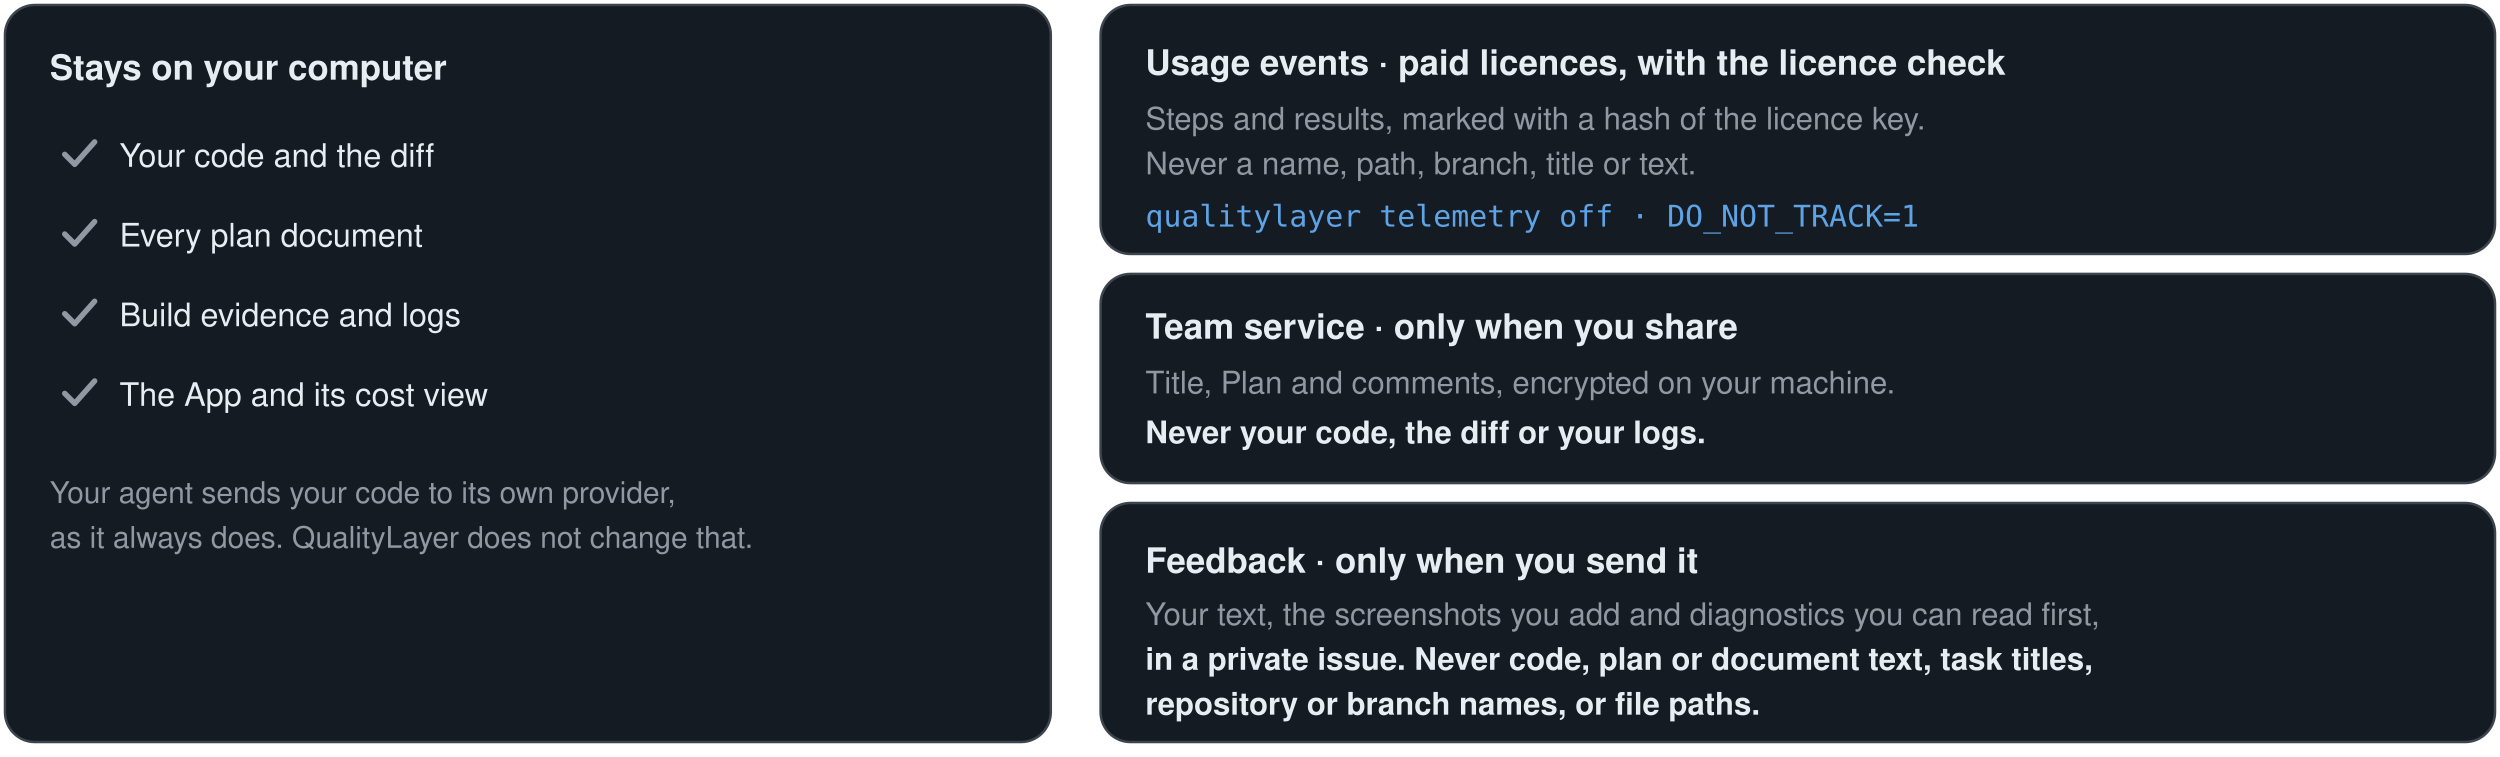
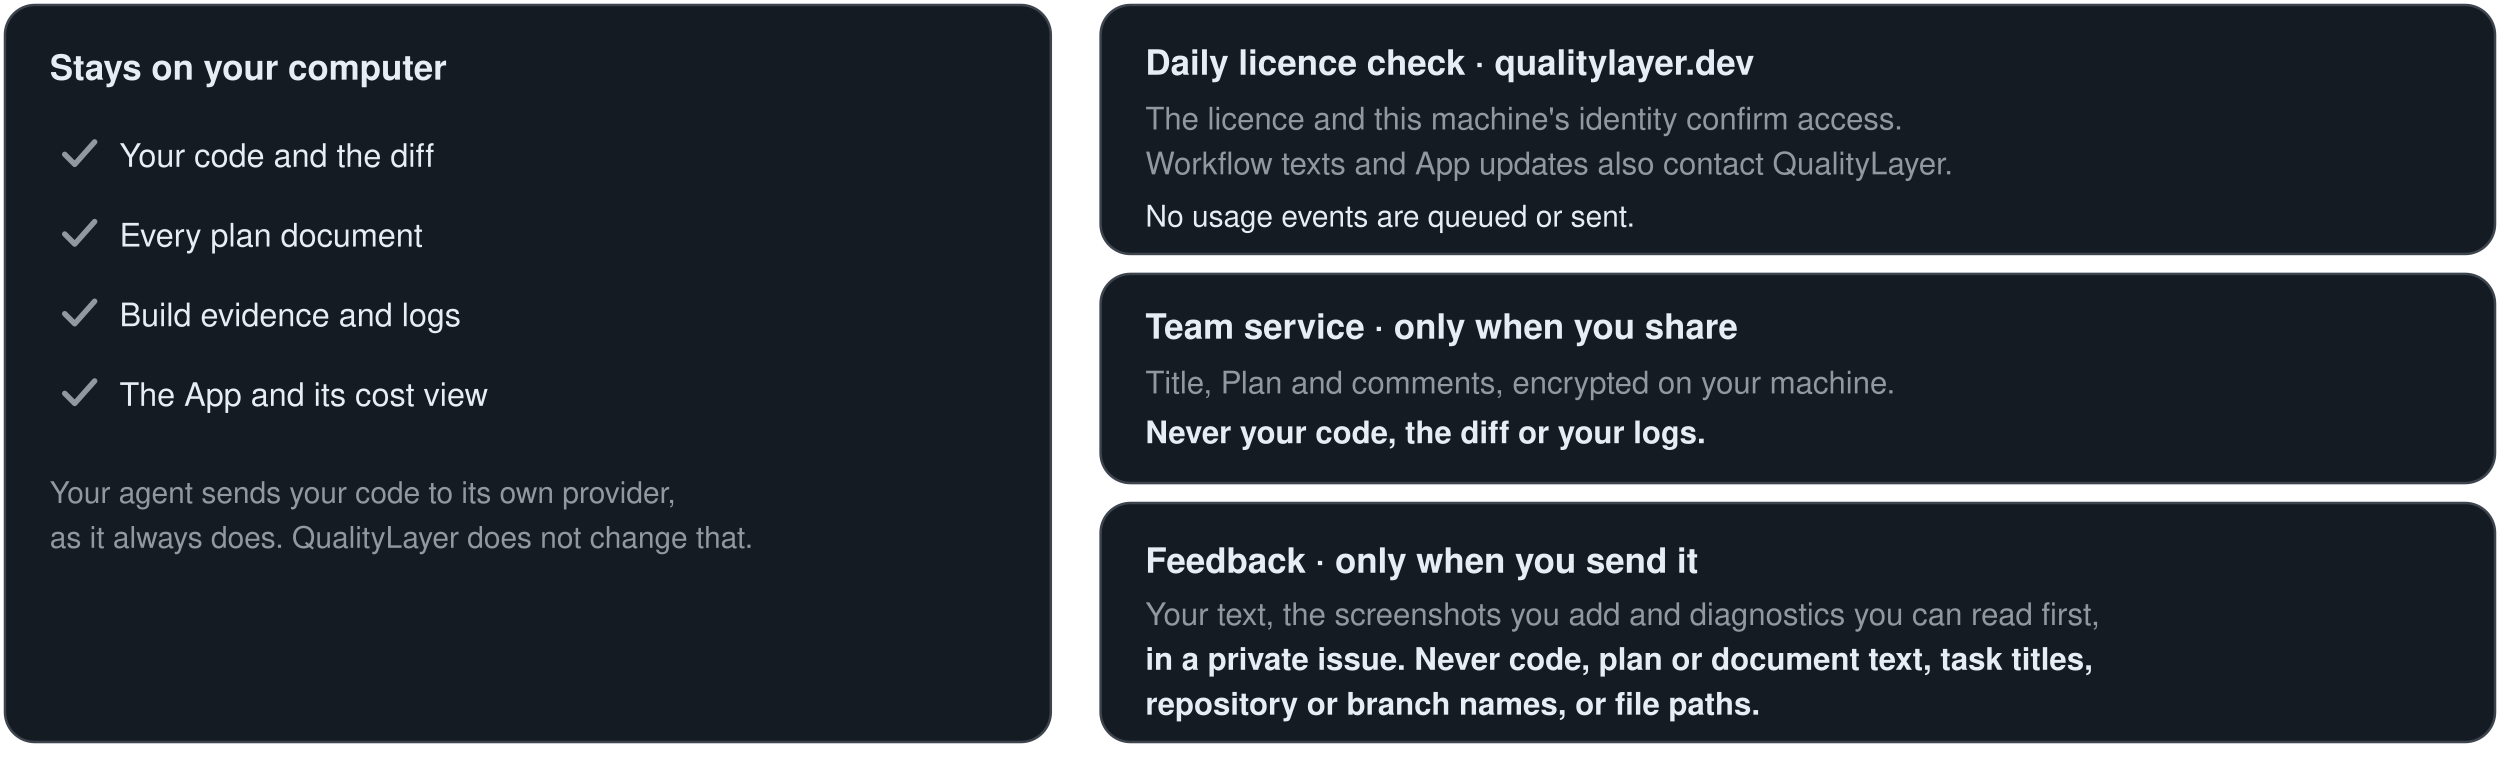
<svg xmlns="http://www.w3.org/2000/svg" style="background:#0d1117" width="1004" height="304" viewBox="-2 -2 1004 304" role="img" aria-label="What stays on your computer, what the licence check sends, what sharing sends to the team service, and what a feedback report sends to a private issue">
  <rect x="0" y="0" width="420" height="296" rx="12" fill="#151b23" stroke="#3d444d" stroke-width="1" />
  <text x="18" y="30" font-family="-apple-system, BlinkMacSystemFont, 'Segoe UI', 'Helvetica Neue', Helvetica, Arial, sans-serif" font-size="14" font-weight="650" fill="#e6edf3" text-anchor="start">Stays on your computer</text>
  <path d="M24 60 l4 4 l8 -9" fill="none" stroke="#9198a1" stroke-width="2.2" stroke-linecap="round" stroke-linejoin="round" />
  <text x="46" y="65" font-family="-apple-system, BlinkMacSystemFont, 'Segoe UI', 'Helvetica Neue', Helvetica, Arial, sans-serif" font-size="13" font-weight="500" fill="#e6edf3" text-anchor="start">Your code and the diff</text>
  <path d="M24 92 l4 4 l8 -9" fill="none" stroke="#9198a1" stroke-width="2.2" stroke-linecap="round" stroke-linejoin="round" />
  <text x="46" y="97" font-family="-apple-system, BlinkMacSystemFont, 'Segoe UI', 'Helvetica Neue', Helvetica, Arial, sans-serif" font-size="13" font-weight="500" fill="#e6edf3" text-anchor="start">Every plan document</text>
  <path d="M24 124 l4 4 l8 -9" fill="none" stroke="#9198a1" stroke-width="2.2" stroke-linecap="round" stroke-linejoin="round" />
  <text x="46" y="129" font-family="-apple-system, BlinkMacSystemFont, 'Segoe UI', 'Helvetica Neue', Helvetica, Arial, sans-serif" font-size="13" font-weight="500" fill="#e6edf3" text-anchor="start">Build evidence and logs</text>
  <path d="M24 156 l4 4 l8 -9" fill="none" stroke="#9198a1" stroke-width="2.2" stroke-linecap="round" stroke-linejoin="round" />
  <text x="46" y="161" font-family="-apple-system, BlinkMacSystemFont, 'Segoe UI', 'Helvetica Neue', Helvetica, Arial, sans-serif" font-size="13" font-weight="500" fill="#e6edf3" text-anchor="start">The App and its cost view</text>
  <text x="18" y="200" font-family="-apple-system, BlinkMacSystemFont, 'Segoe UI', 'Helvetica Neue', Helvetica, Arial, sans-serif" font-size="12" font-weight="400" fill="#9198a1" text-anchor="start">Your agent sends your code to its own provider,</text>
  <text x="18" y="218" font-family="-apple-system, BlinkMacSystemFont, 'Segoe UI', 'Helvetica Neue', Helvetica, Arial, sans-serif" font-size="12" font-weight="400" fill="#9198a1" text-anchor="start">as it always does. QualityLayer does not change that.</text>
  <rect x="440" y="0" width="560" height="100" rx="12" fill="#151b23" stroke="#3d444d" stroke-width="1" />
-   <text x="458" y="28" font-family="-apple-system, BlinkMacSystemFont, 'Segoe UI', 'Helvetica Neue', Helvetica, Arial, sans-serif" font-size="14" font-weight="650" fill="#e6edf3" text-anchor="start">Usage events · paid licences, with the licence check</text>
-   <text x="458" y="50" font-family="-apple-system, BlinkMacSystemFont, 'Segoe UI', 'Helvetica Neue', Helvetica, Arial, sans-serif" font-size="12.5" font-weight="400" fill="#9198a1" text-anchor="start">Steps and results, marked with a hash of the licence key.</text>
-   <text x="458" y="68" font-family="-apple-system, BlinkMacSystemFont, 'Segoe UI', 'Helvetica Neue', Helvetica, Arial, sans-serif" font-size="12.5" font-weight="400" fill="#9198a1" text-anchor="start">Never a name, path, branch, title or text.</text>
-   <text x="458" y="89" font-family="ui-monospace, SFMono-Regular, Menlo, Consolas, monospace" font-size="12" font-weight="500" fill="#5da3e5" text-anchor="start">qualitylayer telemetry off  ·  DO_NOT_TRACK=1</text>
+   <text x="458" y="28" font-family="-apple-system, BlinkMacSystemFont, 'Segoe UI', 'Helvetica Neue', Helvetica, Arial, sans-serif" font-size="14" font-weight="650" fill="#e6edf3" text-anchor="start">Daily licence check · qualitylayer.dev</text>
+   <text x="458" y="50" font-family="-apple-system, BlinkMacSystemFont, 'Segoe UI', 'Helvetica Neue', Helvetica, Arial, sans-serif" font-size="12.5" font-weight="400" fill="#9198a1" text-anchor="start">The licence and this machine's identity confirm access.</text>
+   <text x="458" y="68" font-family="-apple-system, BlinkMacSystemFont, 'Segoe UI', 'Helvetica Neue', Helvetica, Arial, sans-serif" font-size="12.5" font-weight="400" fill="#9198a1" text-anchor="start">Workflow texts and App updates also contact QualityLayer.</text>
+   <text x="458" y="89" font-family="-apple-system, BlinkMacSystemFont, 'Segoe UI', 'Helvetica Neue', Helvetica, Arial, sans-serif" font-size="12" font-weight="500" fill="#e6edf3" text-anchor="start">No usage events are queued or sent.</text>
  <rect x="440" y="108" width="560" height="84" rx="12" fill="#151b23" stroke="#3d444d" stroke-width="1" />
  <text x="458" y="134" font-family="-apple-system, BlinkMacSystemFont, 'Segoe UI', 'Helvetica Neue', Helvetica, Arial, sans-serif" font-size="14" font-weight="650" fill="#e6edf3" text-anchor="start">Team service · only when you share</text>
  <text x="458" y="156" font-family="-apple-system, BlinkMacSystemFont, 'Segoe UI', 'Helvetica Neue', Helvetica, Arial, sans-serif" font-size="12.5" font-weight="400" fill="#9198a1" text-anchor="start">Title, Plan and comments, encrypted on your machine.</text>
  <text x="458" y="176" font-family="-apple-system, BlinkMacSystemFont, 'Segoe UI', 'Helvetica Neue', Helvetica, Arial, sans-serif" font-size="12.5" font-weight="600" fill="#e6edf3" text-anchor="start">Never your code, the diff or your logs.</text>
  <rect x="440" y="200" width="560" height="96" rx="12" fill="#151b23" stroke="#3d444d" stroke-width="1" />
  <text x="458" y="228" font-family="-apple-system, BlinkMacSystemFont, 'Segoe UI', 'Helvetica Neue', Helvetica, Arial, sans-serif" font-size="14" font-weight="650" fill="#e6edf3" text-anchor="start">Feedback · only when you send it</text>
  <text x="458" y="249" font-family="-apple-system, BlinkMacSystemFont, 'Segoe UI', 'Helvetica Neue', Helvetica, Arial, sans-serif" font-size="12.5" font-weight="400" fill="#9198a1" text-anchor="start">Your text, the screenshots you add and diagnostics you can read first,</text>
  <text x="458" y="267" font-family="-apple-system, BlinkMacSystemFont, 'Segoe UI', 'Helvetica Neue', Helvetica, Arial, sans-serif" font-size="12.5" font-weight="600" fill="#e6edf3" text-anchor="start">in a private issue. Never code, plan or document text, task titles,</text>
  <text x="458" y="285" font-family="-apple-system, BlinkMacSystemFont, 'Segoe UI', 'Helvetica Neue', Helvetica, Arial, sans-serif" font-size="12.5" font-weight="600" fill="#e6edf3" text-anchor="start">repository or branch names, or file paths.</text>
</svg>
